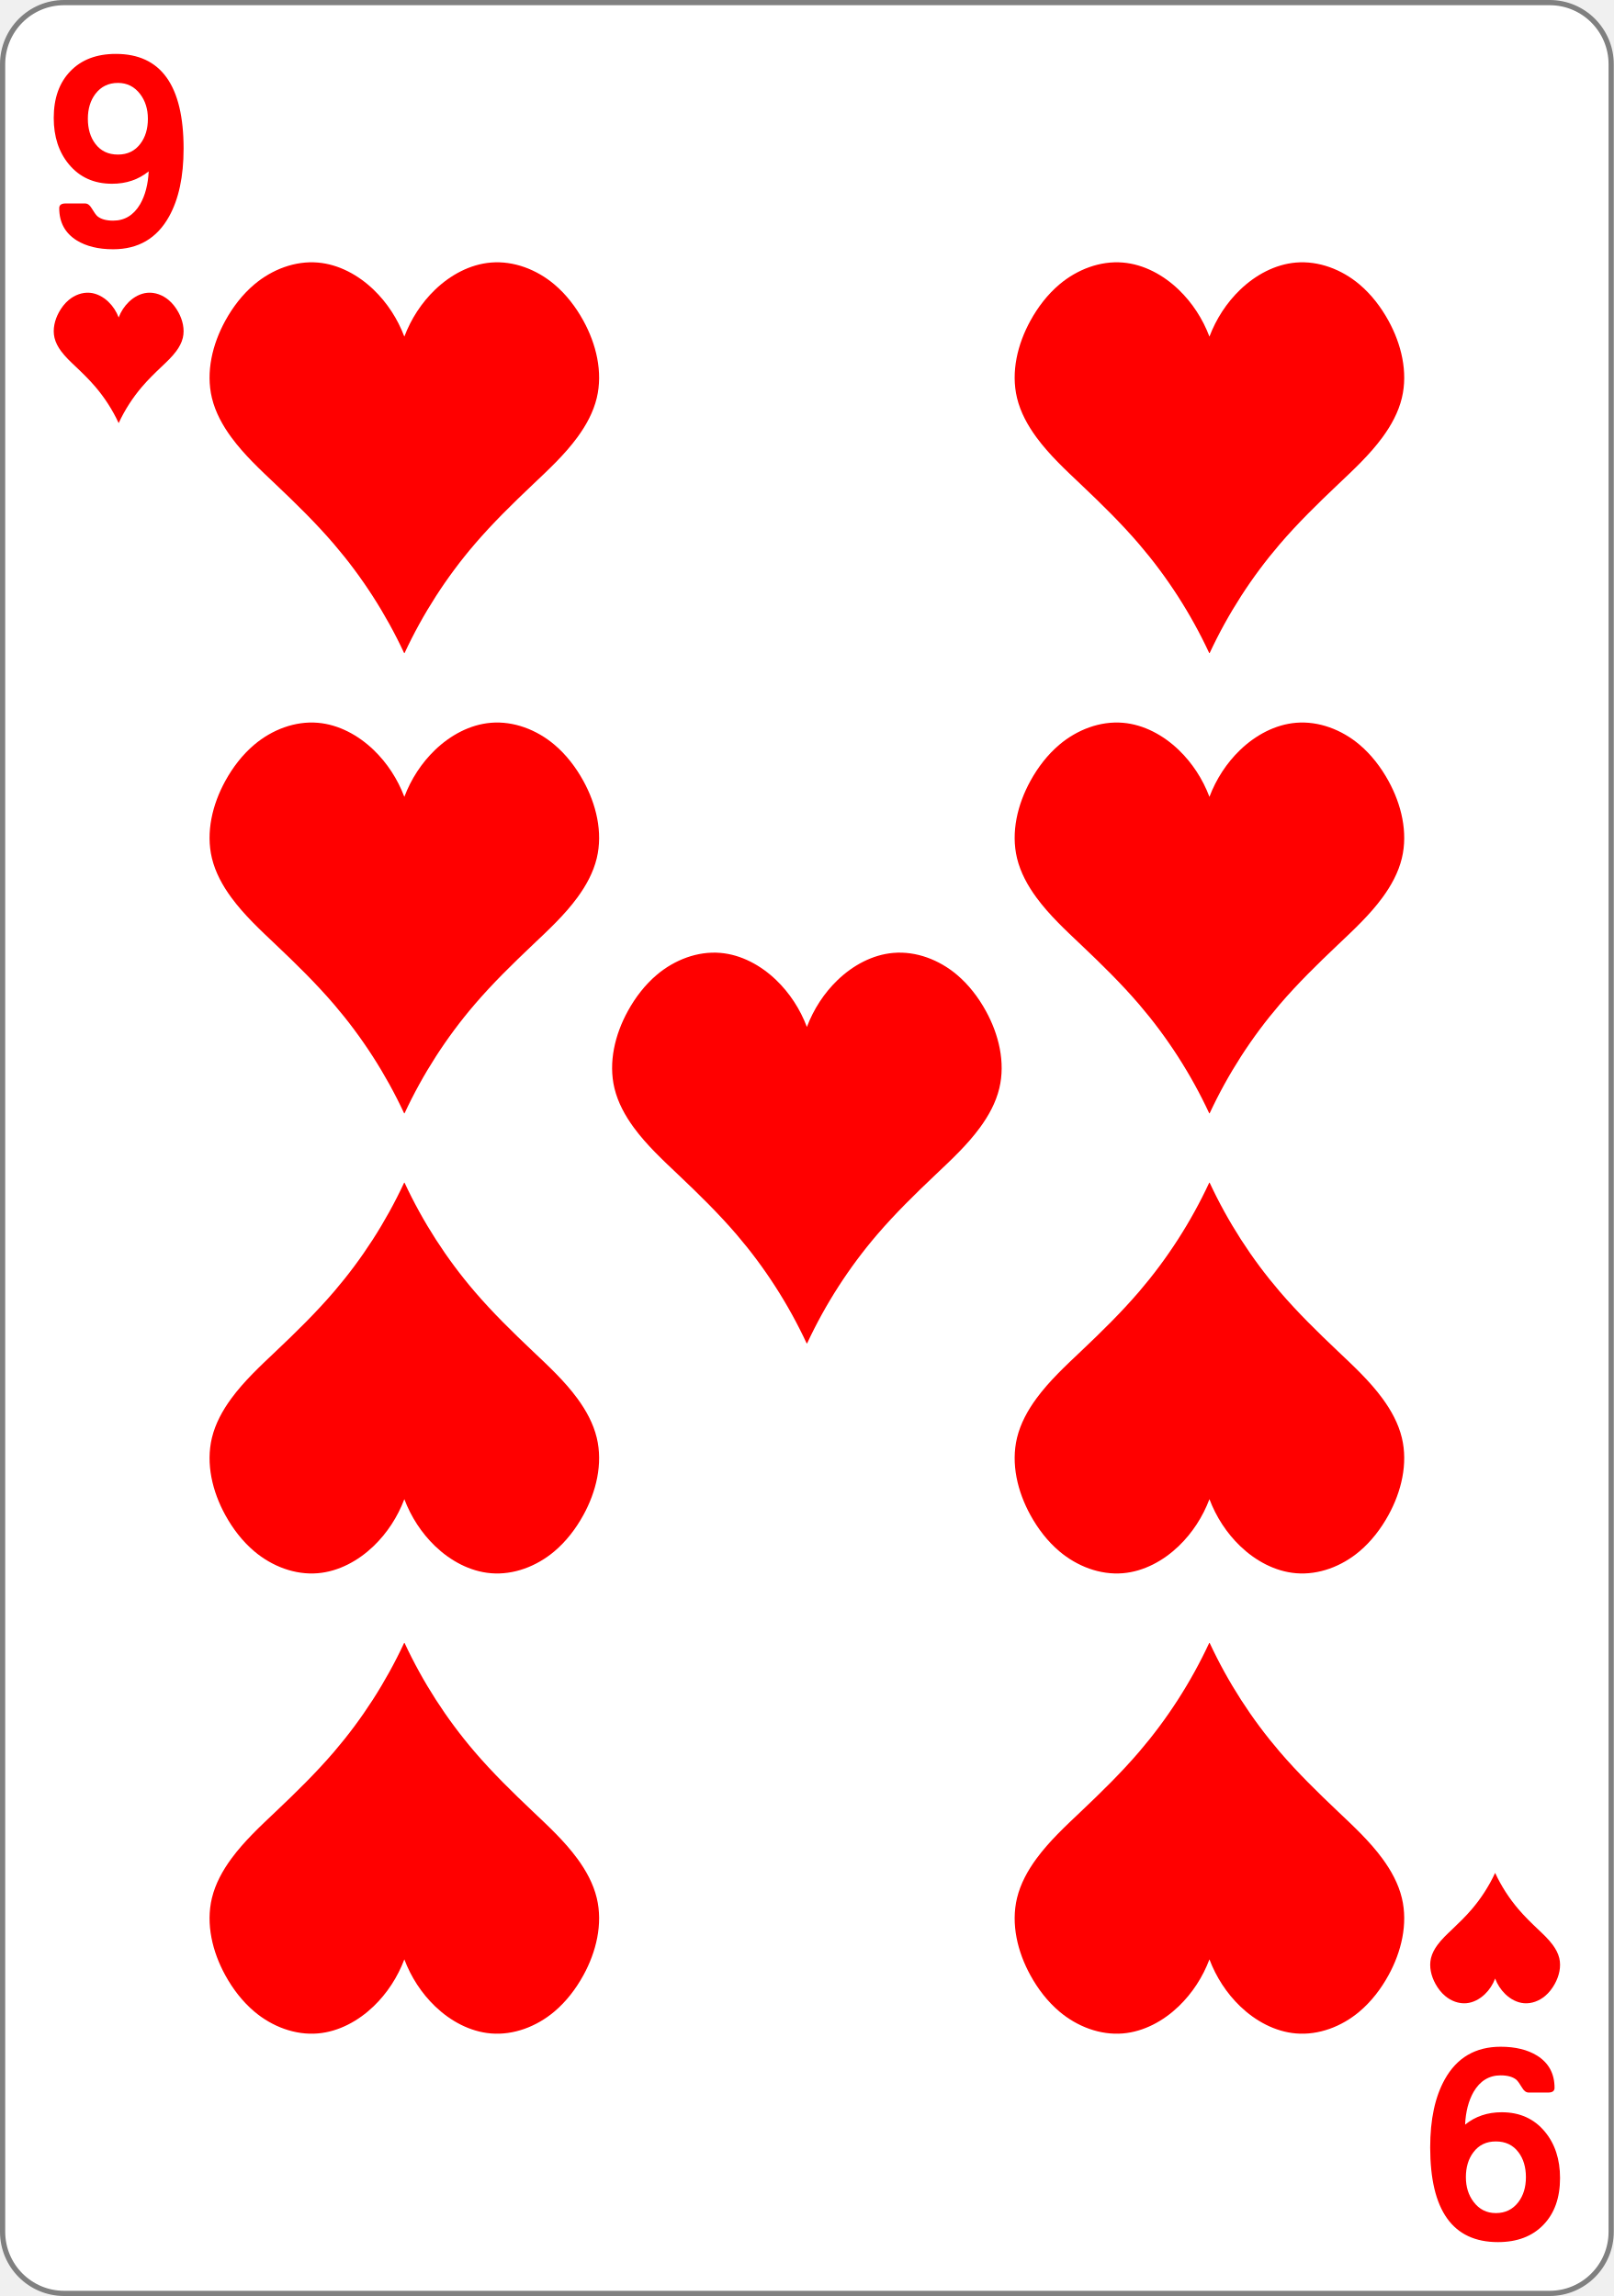
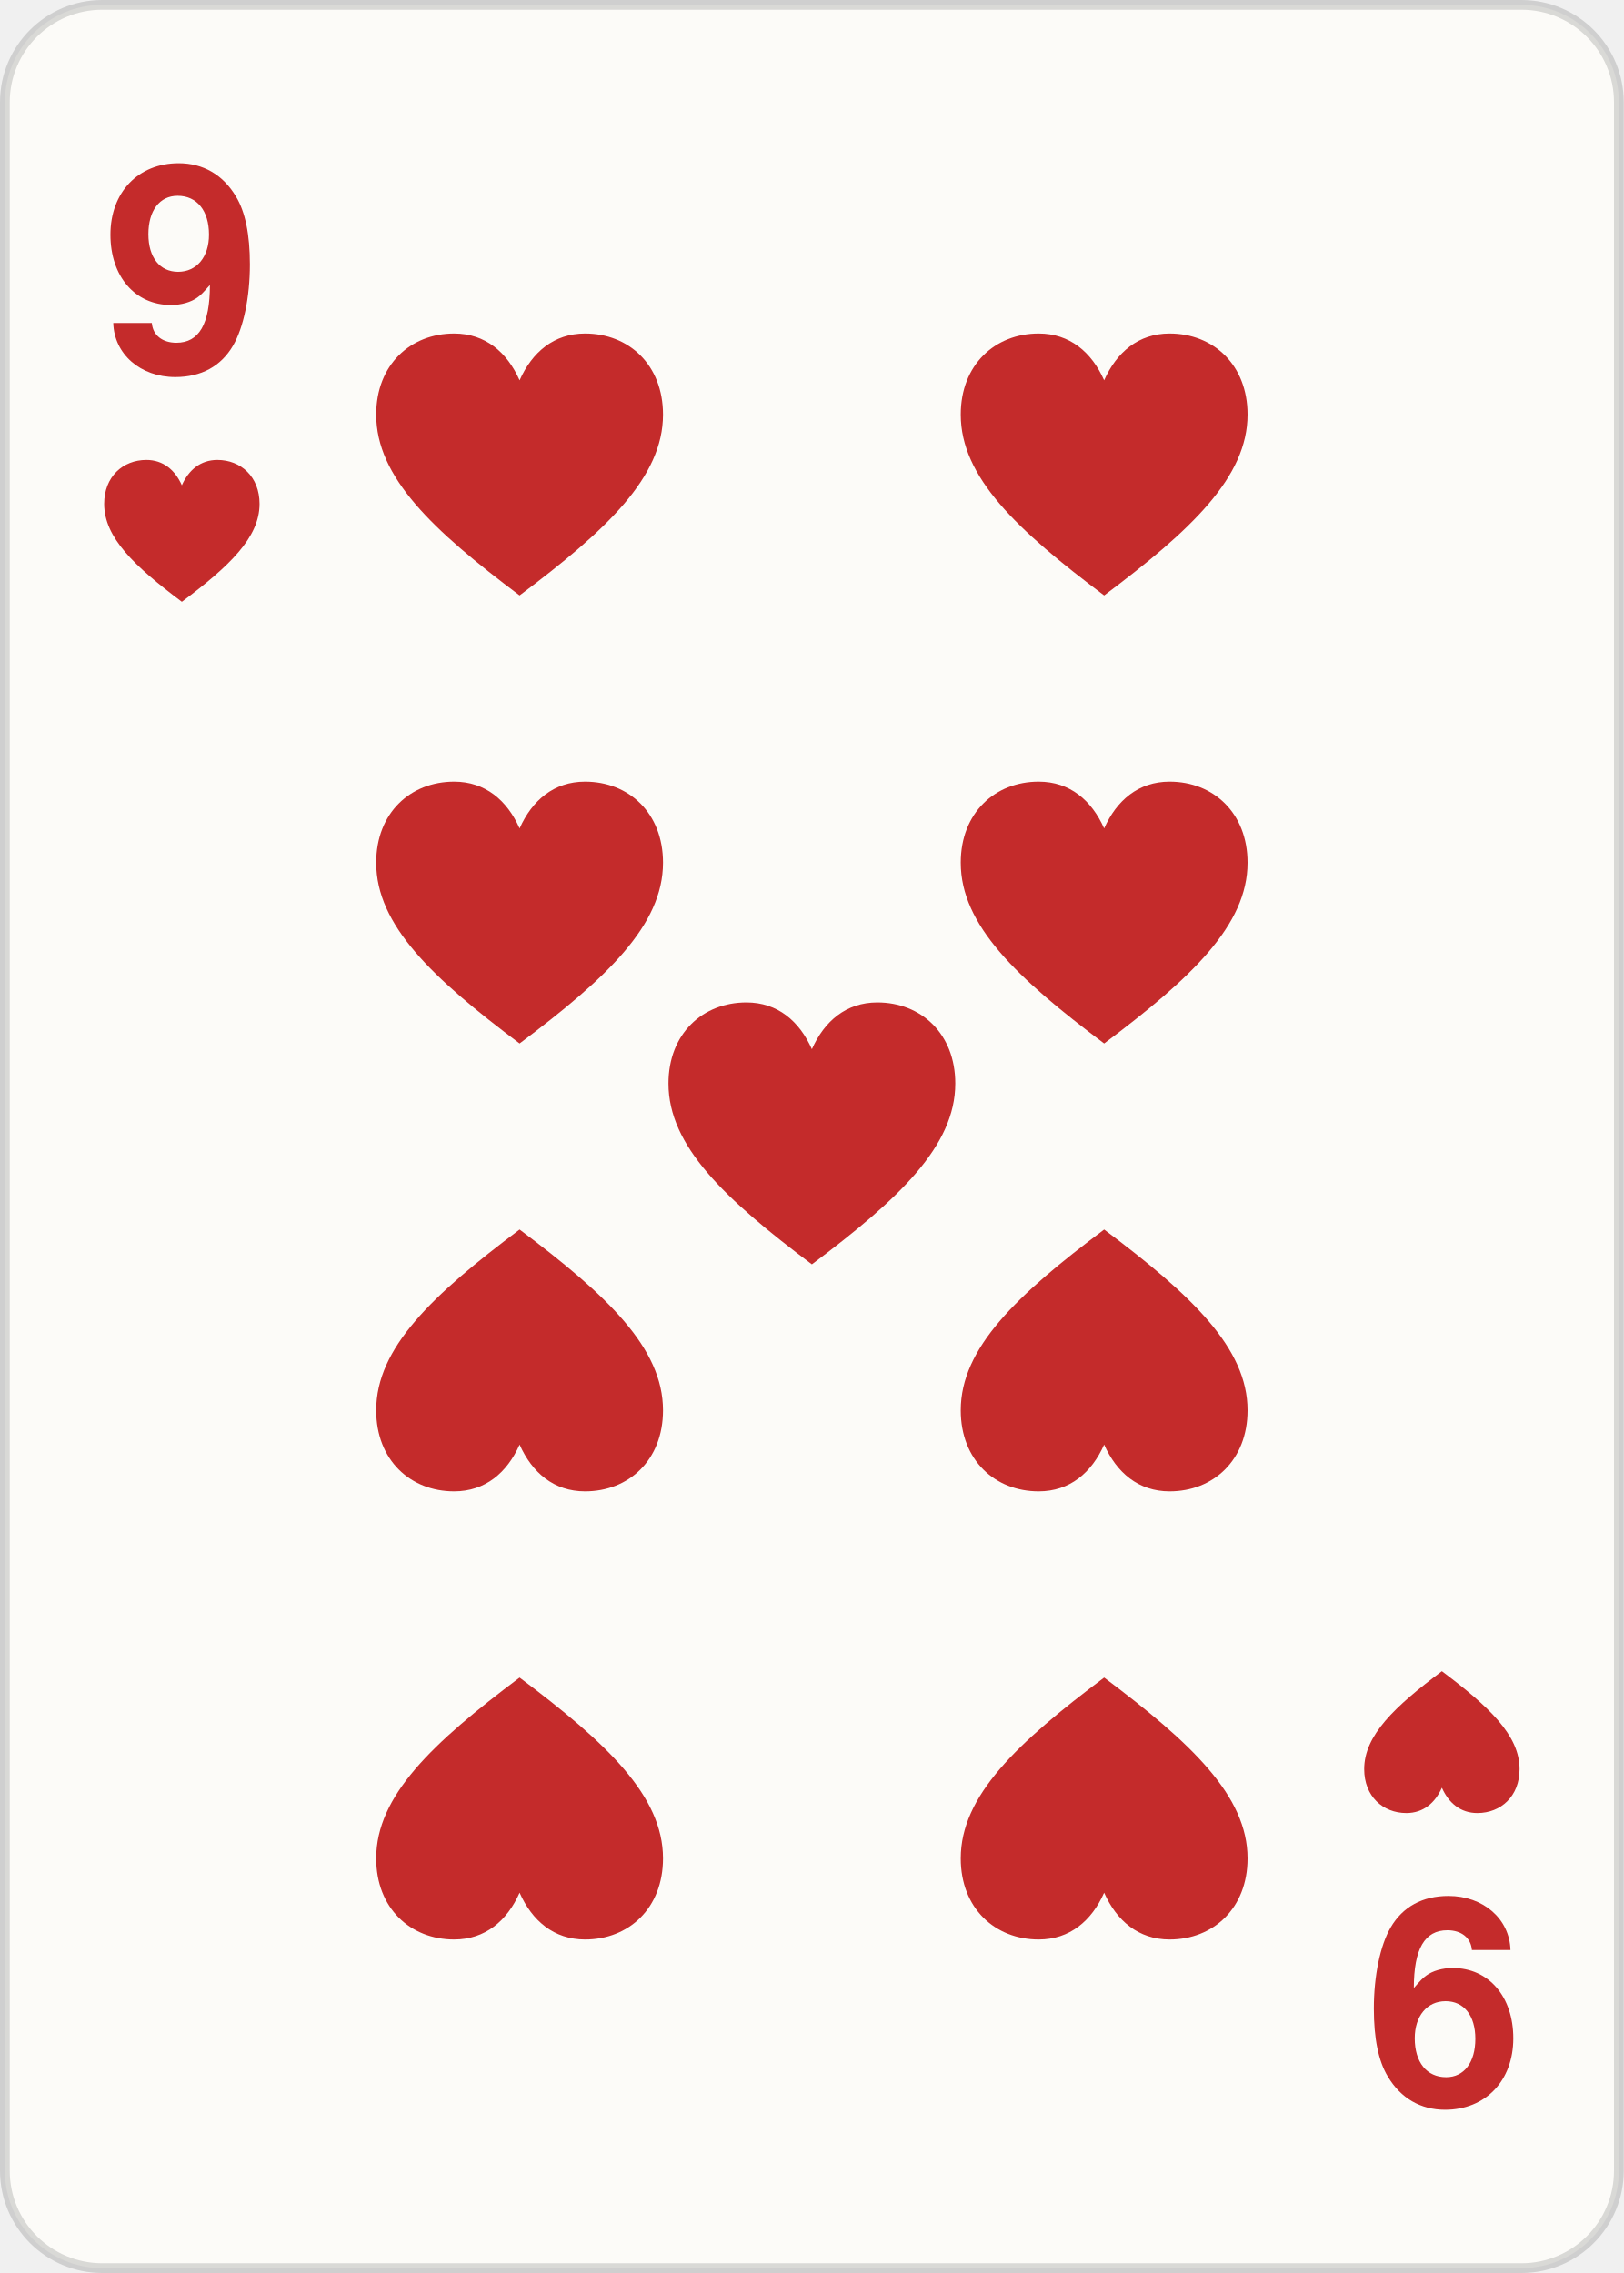
- <svg xmlns="http://www.w3.org/2000/svg" width="234" height="333" id="svg2" version="1.1">
-   <defs id="defs4" />
-   <g id="layer1" transform="translate(0,-719.3622)">
-     <g id="g920">
-       <rect rx="8.919" ry="8.946" y="719.74" x="0.378" height="332.244" width="233.244" id="rect4266" style="fill:#ffffff;fill-opacity:1;stroke:#808080;stroke-width:0.756;stroke-linecap:butt;stroke-linejoin:miter;stroke-miterlimit:4;stroke-dasharray:none;stroke-opacity:1" />
-       <g transform="matrix(0.07348588,0,0,0.07370838,-248.0173,933.6006)" id="g4233" style="fill:none;stroke:#000000;stroke-width:3.181;stroke-opacity:1" />
-       <g clip-path="none" style="fill:none;stroke:#000000;stroke-width:3.181;stroke-opacity:1" id="g4211" transform="matrix(0.07348588,0,0,0.07370838,-248.0173,933.6006)" />
-       <g transform="matrix(0.07348588,0,0,0.07370838,-248.0173,933.6006)" id="g4227" style="fill:none;stroke:#000000;stroke-width:3.181;stroke-opacity:1" />
-       <path id="path3940-9" d="m 58.597,814.076 c -2.653,-5.696 -6.078,-11.018 -10.147,-15.769 -2.624,-3.064 -5.509,-5.885 -8.431,-8.655 -2.283,-2.164 -4.606,-4.316 -6.474,-6.859 -1.262,-1.718 -2.315,-3.63 -2.817,-5.713 -0.909,-3.774 0.08,-7.82 1.945,-11.21 1.092,-1.985 2.49,-3.811 4.211,-5.263 2.557,-2.157 5.894,-3.446 9.203,-3.165 3.035,0.258 5.872,1.808 8.087,3.936 1.96,1.884 3.486,4.232 4.456,6.805 0.97,-2.573 2.496,-4.921 4.456,-6.805 2.214,-2.128 5.052,-3.678 8.087,-3.936 3.309,-0.281 6.646,1.008 9.203,3.165 1.721,1.452 3.119,3.277 4.211,5.263 1.865,3.39 2.853,7.436 1.945,11.21 -0.502,2.084 -1.555,3.995 -2.817,5.713 -1.868,2.543 -4.191,4.695 -6.474,6.859 -2.922,2.77 -5.807,5.591 -8.431,8.655 -4.069,4.751 -7.494,10.074 -10.147,15.769" style="fill:#ff0000;fill-opacity:1;stroke:none;stroke-width:1" />
-       <path id="path3940-9-3" d="m 58.597,880.825 c -2.653,-5.696 -6.078,-11.018 -10.147,-15.769 -2.624,-3.064 -5.509,-5.885 -8.431,-8.655 -2.283,-2.164 -4.606,-4.316 -6.474,-6.859 -1.262,-1.718 -2.315,-3.63 -2.817,-5.713 -0.909,-3.774 0.08,-7.82 1.945,-11.21 1.092,-1.985 2.49,-3.811 4.211,-5.263 2.557,-2.157 5.894,-3.446 9.203,-3.165 3.035,0.258 5.872,1.808 8.087,3.936 1.96,1.884 3.486,4.232 4.456,6.805 0.97,-2.573 2.496,-4.921 4.456,-6.805 2.214,-2.128 5.052,-3.678 8.087,-3.936 3.309,-0.281 6.646,1.008 9.203,3.165 1.721,1.452 3.119,3.277 4.211,5.263 1.865,3.39 2.853,7.436 1.945,11.21 -0.502,2.084 -1.555,3.995 -2.817,5.713 -1.868,2.543 -4.191,4.695 -6.474,6.859 -2.922,2.77 -5.807,5.591 -8.431,8.655 -4.069,4.751 -7.494,10.074 -10.147,15.769" style="fill:#ff0000;fill-opacity:1;stroke:none;stroke-width:1" />
-       <path id="path3940-9-1" d="m 175.338,814.076 c -2.653,-5.696 -6.078,-11.018 -10.147,-15.769 -2.624,-3.064 -5.509,-5.885 -8.431,-8.655 -2.283,-2.164 -4.606,-4.316 -6.474,-6.859 -1.262,-1.718 -2.315,-3.63 -2.817,-5.713 -0.909,-3.774 0.08,-7.82 1.945,-11.21 1.092,-1.985 2.49,-3.811 4.211,-5.263 2.557,-2.157 5.894,-3.446 9.203,-3.165 3.035,0.258 5.872,1.808 8.087,3.936 1.96,1.884 3.486,4.232 4.456,6.805 0.97,-2.573 2.497,-4.921 4.456,-6.805 2.214,-2.128 5.052,-3.678 8.087,-3.936 3.309,-0.281 6.646,1.008 9.203,3.165 1.721,1.452 3.119,3.277 4.211,5.263 1.865,3.39 2.853,7.436 1.945,11.21 -0.502,2.084 -1.555,3.995 -2.817,5.713 -1.868,2.543 -4.191,4.695 -6.474,6.859 -2.922,2.77 -5.807,5.591 -8.431,8.655 -4.069,4.751 -7.494,10.074 -10.147,15.769" style="fill:#ff0000;fill-opacity:1;stroke:none;stroke-width:1" />
-       <path id="path3940-9-9" d="m 116.967,914.199 c -2.653,-5.696 -6.078,-11.018 -10.147,-15.769 -2.624,-3.064 -5.509,-5.885 -8.431,-8.655 -2.283,-2.164 -4.606,-4.316 -6.474,-6.859 -1.262,-1.718 -2.315,-3.63 -2.817,-5.713 -0.909,-3.774 0.08,-7.82 1.945,-11.21 1.092,-1.985 2.49,-3.811 4.211,-5.263 2.557,-2.157 5.894,-3.446 9.203,-3.165 3.035,0.258 5.872,1.808 8.087,3.936 1.96,1.884 3.486,4.232 4.456,6.805 0.97,-2.573 2.497,-4.921 4.456,-6.805 2.214,-2.128 5.052,-3.678 8.087,-3.936 3.309,-0.281 6.646,1.008 9.203,3.165 1.721,1.452 3.119,3.277 4.211,5.263 1.865,3.39 2.853,7.436 1.945,11.21 -0.502,2.084 -1.555,3.995 -2.817,5.713 -1.868,2.543 -4.191,4.695 -6.474,6.859 -2.922,2.77 -5.807,5.591 -8.431,8.655 -4.069,4.751 -7.494,10.074 -10.147,15.769" style="fill:#ff0000;fill-opacity:1;stroke:none;stroke-width:1" />
-       <path id="path3940-9-8" d="m 175.338,880.825 c -2.653,-5.696 -6.078,-11.018 -10.147,-15.769 -2.624,-3.064 -5.509,-5.885 -8.431,-8.655 -2.283,-2.164 -4.606,-4.316 -6.474,-6.859 -1.262,-1.718 -2.315,-3.63 -2.817,-5.713 -0.909,-3.774 0.08,-7.82 1.945,-11.21 1.092,-1.985 2.49,-3.811 4.211,-5.263 2.557,-2.157 5.894,-3.446 9.203,-3.165 3.035,0.258 5.872,1.808 8.087,3.936 1.96,1.884 3.486,4.232 4.456,6.805 0.97,-2.573 2.497,-4.921 4.456,-6.805 2.214,-2.128 5.052,-3.678 8.087,-3.936 3.309,-0.281 6.646,1.008 9.203,3.165 1.721,1.452 3.119,3.277 4.211,5.263 1.865,3.39 2.853,7.436 1.945,11.21 -0.502,2.084 -1.555,3.995 -2.817,5.713 -1.868,2.543 -4.191,4.695 -6.474,6.859 -2.922,2.77 -5.807,5.591 -8.431,8.655 -4.069,4.751 -7.494,10.074 -10.147,15.769" style="fill:#ff0000;fill-opacity:1;stroke:none;stroke-width:1" />
-       <path id="path3940-9-6" d="m 58.597,957.648 c -2.653,5.696 -6.078,11.018 -10.147,15.769 -2.624,3.064 -5.509,5.885 -8.431,8.655 -2.283,2.164 -4.606,4.316 -6.474,6.859 -1.262,1.718 -2.315,3.63 -2.817,5.713 -0.909,3.774 0.08,7.82 1.945,11.21 1.092,1.986 2.49,3.811 4.211,5.263 2.557,2.157 5.894,3.446 9.203,3.165 3.035,-0.258 5.872,-1.808 8.087,-3.936 1.96,-1.884 3.486,-4.232 4.456,-6.805 0.97,2.573 2.496,4.921 4.456,6.805 2.214,2.128 5.052,3.678 8.087,3.936 3.309,0.281 6.646,-1.008 9.203,-3.165 1.721,-1.452 3.119,-3.277 4.211,-5.263 1.865,-3.39 2.853,-7.436 1.945,-11.21 -0.502,-2.084 -1.555,-3.995 -2.817,-5.713 -1.868,-2.543 -4.191,-4.695 -6.474,-6.859 -2.922,-2.77 -5.807,-5.591 -8.431,-8.655 -4.069,-4.751 -7.494,-10.074 -10.147,-15.769" style="fill:#ff0000;fill-opacity:1;stroke:none;stroke-width:1" />
-       <path id="path3940-9-3-5" d="m 58.597,890.9 c -2.653,5.696 -6.078,11.018 -10.147,15.769 -2.624,3.064 -5.509,5.885 -8.431,8.655 -2.283,2.164 -4.606,4.316 -6.474,6.859 -1.262,1.718 -2.315,3.63 -2.817,5.713 -0.909,3.774 0.08,7.82 1.945,11.21 1.092,1.985 2.49,3.811 4.211,5.263 2.557,2.157 5.894,3.446 9.203,3.165 3.035,-0.258 5.872,-1.808 8.087,-3.936 1.96,-1.884 3.486,-4.232 4.456,-6.805 0.97,2.573 2.496,4.921 4.456,6.805 2.214,2.128 5.052,3.678 8.087,3.936 3.309,0.281 6.646,-1.008 9.203,-3.165 1.721,-1.452 3.119,-3.277 4.211,-5.263 1.865,-3.39 2.853,-7.436 1.945,-11.21 -0.502,-2.084 -1.555,-3.995 -2.817,-5.713 -1.868,-2.543 -4.191,-4.695 -6.474,-6.859 -2.922,-2.77 -5.807,-5.591 -8.431,-8.655 -4.069,-4.751 -7.494,-10.074 -10.147,-15.769" style="fill:#ff0000;fill-opacity:1;stroke:none;stroke-width:1" />
-       <path id="path3940-9-1-0" d="m 175.338,957.648 c -2.653,5.696 -6.078,11.018 -10.147,15.769 -2.624,3.064 -5.509,5.885 -8.431,8.655 -2.283,2.164 -4.606,4.316 -6.474,6.859 -1.262,1.718 -2.315,3.63 -2.817,5.713 -0.909,3.774 0.08,7.82 1.945,11.21 1.092,1.986 2.49,3.811 4.211,5.263 2.557,2.157 5.894,3.446 9.203,3.165 3.035,-0.258 5.872,-1.808 8.087,-3.936 1.96,-1.884 3.486,-4.232 4.456,-6.805 0.97,2.573 2.497,4.921 4.456,6.805 2.214,2.128 5.052,3.678 8.087,3.936 3.309,0.281 6.646,-1.008 9.203,-3.165 1.721,-1.452 3.119,-3.277 4.211,-5.263 1.865,-3.39 2.853,-7.436 1.945,-11.21 -0.502,-2.084 -1.555,-3.995 -2.817,-5.713 -1.868,-2.543 -4.191,-4.695 -6.474,-6.859 -2.922,-2.77 -5.807,-5.591 -8.431,-8.655 -4.069,-4.751 -7.494,-10.074 -10.147,-15.769" style="fill:#ff0000;fill-opacity:1;stroke:none;stroke-width:1" />
-       <path id="path3940-9-8-8" d="m 175.338,890.9 c -2.653,5.696 -6.078,11.018 -10.147,15.769 -2.624,3.064 -5.509,5.885 -8.431,8.655 -2.283,2.164 -4.606,4.316 -6.474,6.859 -1.262,1.718 -2.315,3.63 -2.817,5.713 -0.909,3.774 0.08,7.82 1.945,11.21 1.092,1.985 2.49,3.811 4.211,5.263 2.557,2.157 5.894,3.446 9.203,3.165 3.035,-0.258 5.872,-1.808 8.087,-3.936 1.96,-1.884 3.486,-4.232 4.456,-6.805 0.97,2.573 2.497,4.921 4.456,6.805 2.214,2.128 5.052,3.678 8.087,3.936 3.309,0.281 6.646,-1.008 9.203,-3.165 1.721,-1.452 3.119,-3.277 4.211,-5.263 1.865,-3.39 2.853,-7.436 1.945,-11.21 -0.502,-2.084 -1.555,-3.995 -2.817,-5.713 -1.868,-2.543 -4.191,-4.695 -6.474,-6.859 -2.922,-2.77 -5.807,-5.591 -8.431,-8.655 -4.069,-4.751 -7.494,-10.074 -10.147,-15.769" style="fill:#ff0000;fill-opacity:1;stroke:none;stroke-width:1" />
-       <path id="path3940-9-6-6" d="m 216.784,991.022 c -0.884,1.899 -2.026,3.673 -3.382,5.256 -0.875,1.021 -1.836,1.962 -2.81,2.885 -0.761,0.721 -1.535,1.439 -2.158,2.286 -0.421,0.573 -0.772,1.21 -0.939,1.905 -0.303,1.258 0.027,2.607 0.648,3.737 0.364,0.662 0.83,1.27 1.404,1.754 0.852,0.719 1.965,1.149 3.068,1.055 1.012,-0.086 1.957,-0.603 2.696,-1.312 0.653,-0.628 1.162,-1.411 1.485,-2.268 0.323,0.858 0.832,1.64 1.485,2.268 0.738,0.71 1.684,1.226 2.696,1.312 1.103,0.094 2.215,-0.336 3.068,-1.055 0.574,-0.484 1.04,-1.093 1.404,-1.754 0.622,-1.13 0.951,-2.479 0.648,-3.737 -0.167,-0.695 -0.518,-1.332 -0.939,-1.905 -0.623,-0.848 -1.397,-1.565 -2.158,-2.286 -0.974,-0.923 -1.936,-1.864 -2.81,-2.885 -1.356,-1.584 -2.498,-3.358 -3.382,-5.256" style="fill:#ff0000;fill-opacity:1;stroke:none;stroke-width:1" />
-       <path id="path3940-9-0" d="m 17.195,780.702 c -0.884,-1.899 -2.026,-3.673 -3.382,-5.256 -0.875,-1.021 -1.836,-1.962 -2.81,-2.885 -0.761,-0.721 -1.535,-1.439 -2.158,-2.286 -0.421,-0.573 -0.772,-1.21 -0.939,-1.904 -0.303,-1.258 0.027,-2.607 0.648,-3.737 0.364,-0.662 0.83,-1.27 1.404,-1.754 0.852,-0.719 1.965,-1.149 3.068,-1.055 1.012,0.086 1.957,0.603 2.696,1.312 0.653,0.628 1.162,1.411 1.485,2.268 0.323,-0.858 0.832,-1.64 1.485,-2.268 0.738,-0.709 1.684,-1.226 2.696,-1.312 1.103,-0.094 2.215,0.336 3.068,1.055 0.574,0.484 1.04,1.093 1.404,1.754 0.622,1.13 0.951,2.479 0.648,3.737 -0.167,0.695 -0.518,1.332 -0.939,1.904 -0.623,0.848 -1.397,1.565 -2.158,2.286 -0.974,0.923 -1.936,1.864 -2.81,2.885 -1.356,1.584 -2.498,3.358 -3.382,5.256" style="fill:#ff0000;fill-opacity:1;stroke:none;stroke-width:1" />
-       <g id="text3755" style="font-style:normal;font-variant:normal;font-weight:bold;font-stretch:normal;font-size:3.772px;line-height:0%;font-family:'Levenim MT';-inkscape-font-specification:'Sans Bold';letter-spacing:0px;word-spacing:0px;fill:#ff0000;fill-opacity:1;stroke:none;stroke-width:1" transform="scale(0.9907914,1.009294)" aria-label="9">
-         <path id="path895" style="font-size:39.195px;line-height:1.25;stroke-width:1" d="m 26.868,734.108 q 0,5.99 -2.124,9.741 -2.66,4.708 -8.191,4.708 -3.234,0 -5.34,-1.282 -2.545,-1.569 -2.545,-4.631 0,-0.67 0.938,-0.67 h 2.832 q 0.555,0 0.938,0.632 0.574,0.938 0.88,1.206 0.785,0.632 2.297,0.632 2.545,0 3.962,-2.373 1.11,-1.914 1.244,-4.708 -2.239,1.78 -5.359,1.78 -3.962,0 -6.316,-2.794 -2.22,-2.622 -2.22,-6.66 0,-4.249 2.431,-6.717 2.431,-2.488 6.66,-2.488 9.914,0 9.914,13.626 z m -5.225,-4.306 q 0,-2.086 -1.129,-3.541 -1.244,-1.608 -3.253,-1.608 -2.067,0 -3.292,1.569 -1.11,1.435 -1.11,3.579 0,2.182 1.091,3.598 1.187,1.55 3.311,1.55 2.105,0 3.292,-1.569 1.091,-1.416 1.091,-3.579 z" />
-       </g>
-       <g id="text3755-2" style="font-style:normal;font-variant:normal;font-weight:bold;font-stretch:normal;font-size:3.772px;line-height:0%;font-family:'Levenim MT';-inkscape-font-specification:'Sans Bold';letter-spacing:0px;word-spacing:0px;fill:#ff0000;fill-opacity:1;stroke:none;stroke-width:1" transform="scale(-0.9907914,-1.009294)" aria-label="9">
-         <path id="path898" style="font-size:39.195px;line-height:1.25;stroke-width:1" d="m -209.307,-1021.302 q 0,5.99 -2.124,9.741 -2.66,4.708 -8.191,4.708 -3.234,0 -5.34,-1.282 -2.545,-1.569 -2.545,-4.631 0,-0.67 0.938,-0.67 h 2.832 q 0.555,0 0.938,0.632 0.574,0.938 0.88,1.206 0.785,0.632 2.297,0.632 2.545,0 3.962,-2.373 1.11,-1.914 1.244,-4.708 -2.239,1.78 -5.359,1.78 -3.962,0 -6.316,-2.794 -2.22,-2.622 -2.22,-6.66 0,-4.249 2.431,-6.718 2.431,-2.488 6.66,-2.488 9.914,0 9.914,13.626 z m -5.225,-4.306 q 0,-2.086 -1.129,-3.541 -1.244,-1.608 -3.253,-1.608 -2.067,0 -3.292,1.569 -1.11,1.435 -1.11,3.579 0,2.182 1.091,3.598 1.187,1.55 3.311,1.55 2.105,0 3.292,-1.569 1.091,-1.416 1.091,-3.579 z" />
-       </g>
+ <svg xmlns="http://www.w3.org/2000/svg" viewBox="0 0 250 350" width="250" height="350">
+   <rect x="0.75" y="0.75" width="248.5" height="348.5" rx="15" fill="#FCFBF8" stroke="rgba(0,0,0,0.14)" stroke-width="1.5" />
+   <g transform="translate(56 48) scale(0.48)" fill="#C42B2B">
+     <path d="M50 91 C22 70 4 53 4 33 C4 17 15 7 29 7 C39 7 46 13 50 22 C54 13 61 7 71 7 C85 7 96 17 96 33 C96 53 78 70 50 91 Z" />
+   </g>
+   <g transform="translate(146 48) scale(0.48)" fill="#C42B2B">
+     <path d="M50 91 C22 70 4 53 4 33 C4 17 15 7 29 7 C39 7 46 13 50 22 C54 13 61 7 71 7 C85 7 96 17 96 33 C96 53 78 70 50 91 Z" />
+   </g>
+   <g transform="translate(56 117) scale(0.48)" fill="#C42B2B">
+     <path d="M50 91 C22 70 4 53 4 33 C4 17 15 7 29 7 C39 7 46 13 50 22 C54 13 61 7 71 7 C85 7 96 17 96 33 C96 53 78 70 50 91 Z" />
+   </g>
+   <g transform="translate(146 117) scale(0.48)" fill="#C42B2B">
+     <path d="M50 91 C22 70 4 53 4 33 C4 17 15 7 29 7 C39 7 46 13 50 22 C54 13 61 7 71 7 C85 7 96 17 96 33 C96 53 78 70 50 91 Z" />
+   </g>
+   <g transform="translate(101 151) scale(0.48)" fill="#C42B2B">
+     <path d="M50 91 C22 70 4 53 4 33 C4 17 15 7 29 7 C39 7 46 13 50 22 C54 13 61 7 71 7 C85 7 96 17 96 33 C96 53 78 70 50 91 Z" />
+   </g>
+   <g transform="rotate(180 80 209) translate(56 185) scale(0.48)" fill="#C42B2B">
+     <path d="M50 91 C22 70 4 53 4 33 C4 17 15 7 29 7 C39 7 46 13 50 22 C54 13 61 7 71 7 C85 7 96 17 96 33 C96 53 78 70 50 91 Z" />
+   </g>
+   <g transform="rotate(180 170 209) translate(146 185) scale(0.48)" fill="#C42B2B">
+     <path d="M50 91 C22 70 4 53 4 33 C4 17 15 7 29 7 C39 7 46 13 50 22 C54 13 61 7 71 7 C85 7 96 17 96 33 C96 53 78 70 50 91 Z" />
+   </g>
+   <g transform="rotate(180 80 278) translate(56 254) scale(0.48)" fill="#C42B2B">
+     <path d="M50 91 C22 70 4 53 4 33 C4 17 15 7 29 7 C39 7 46 13 50 22 C54 13 61 7 71 7 C85 7 96 17 96 33 C96 53 78 70 50 91 Z" />
+   </g>
+   <g transform="rotate(180 170 278) translate(146 254) scale(0.48)" fill="#C42B2B">
+     <path d="M50 91 C22 70 4 53 4 33 C4 17 15 7 29 7 C39 7 46 13 50 22 C54 13 61 7 71 7 C85 7 96 17 96 33 C96 53 78 70 50 91 Z" />
+   </g>
+   <text x="28" y="57" text-anchor="middle" font-family="-apple-system, BlinkMacSystemFont, 'Helvetica Neue', Helvetica, Arial, sans-serif" font-weight="600" font-size="44" letter-spacing="0" fill="#C42B2B">9</text>
+   <g transform="translate(15 69) scale(0.26)" fill="#C42B2B">
+     <path d="M50 91 C22 70 4 53 4 33 C4 17 15 7 29 7 C39 7 46 13 50 22 C54 13 61 7 71 7 C85 7 96 17 96 33 C96 53 78 70 50 91 Z" />
+   </g>
+   <g transform="rotate(180 125 175)">
+     <text x="28" y="57" text-anchor="middle" font-family="-apple-system, BlinkMacSystemFont, 'Helvetica Neue', Helvetica, Arial, sans-serif" font-weight="600" font-size="44" letter-spacing="0" fill="#C42B2B">9</text>
+     <g transform="translate(15 69) scale(0.26)" fill="#C42B2B">
+       <path d="M50 91 C22 70 4 53 4 33 C4 17 15 7 29 7 C39 7 46 13 50 22 C54 13 61 7 71 7 C85 7 96 17 96 33 C96 53 78 70 50 91 Z" />
    </g>
  </g>
</svg>
